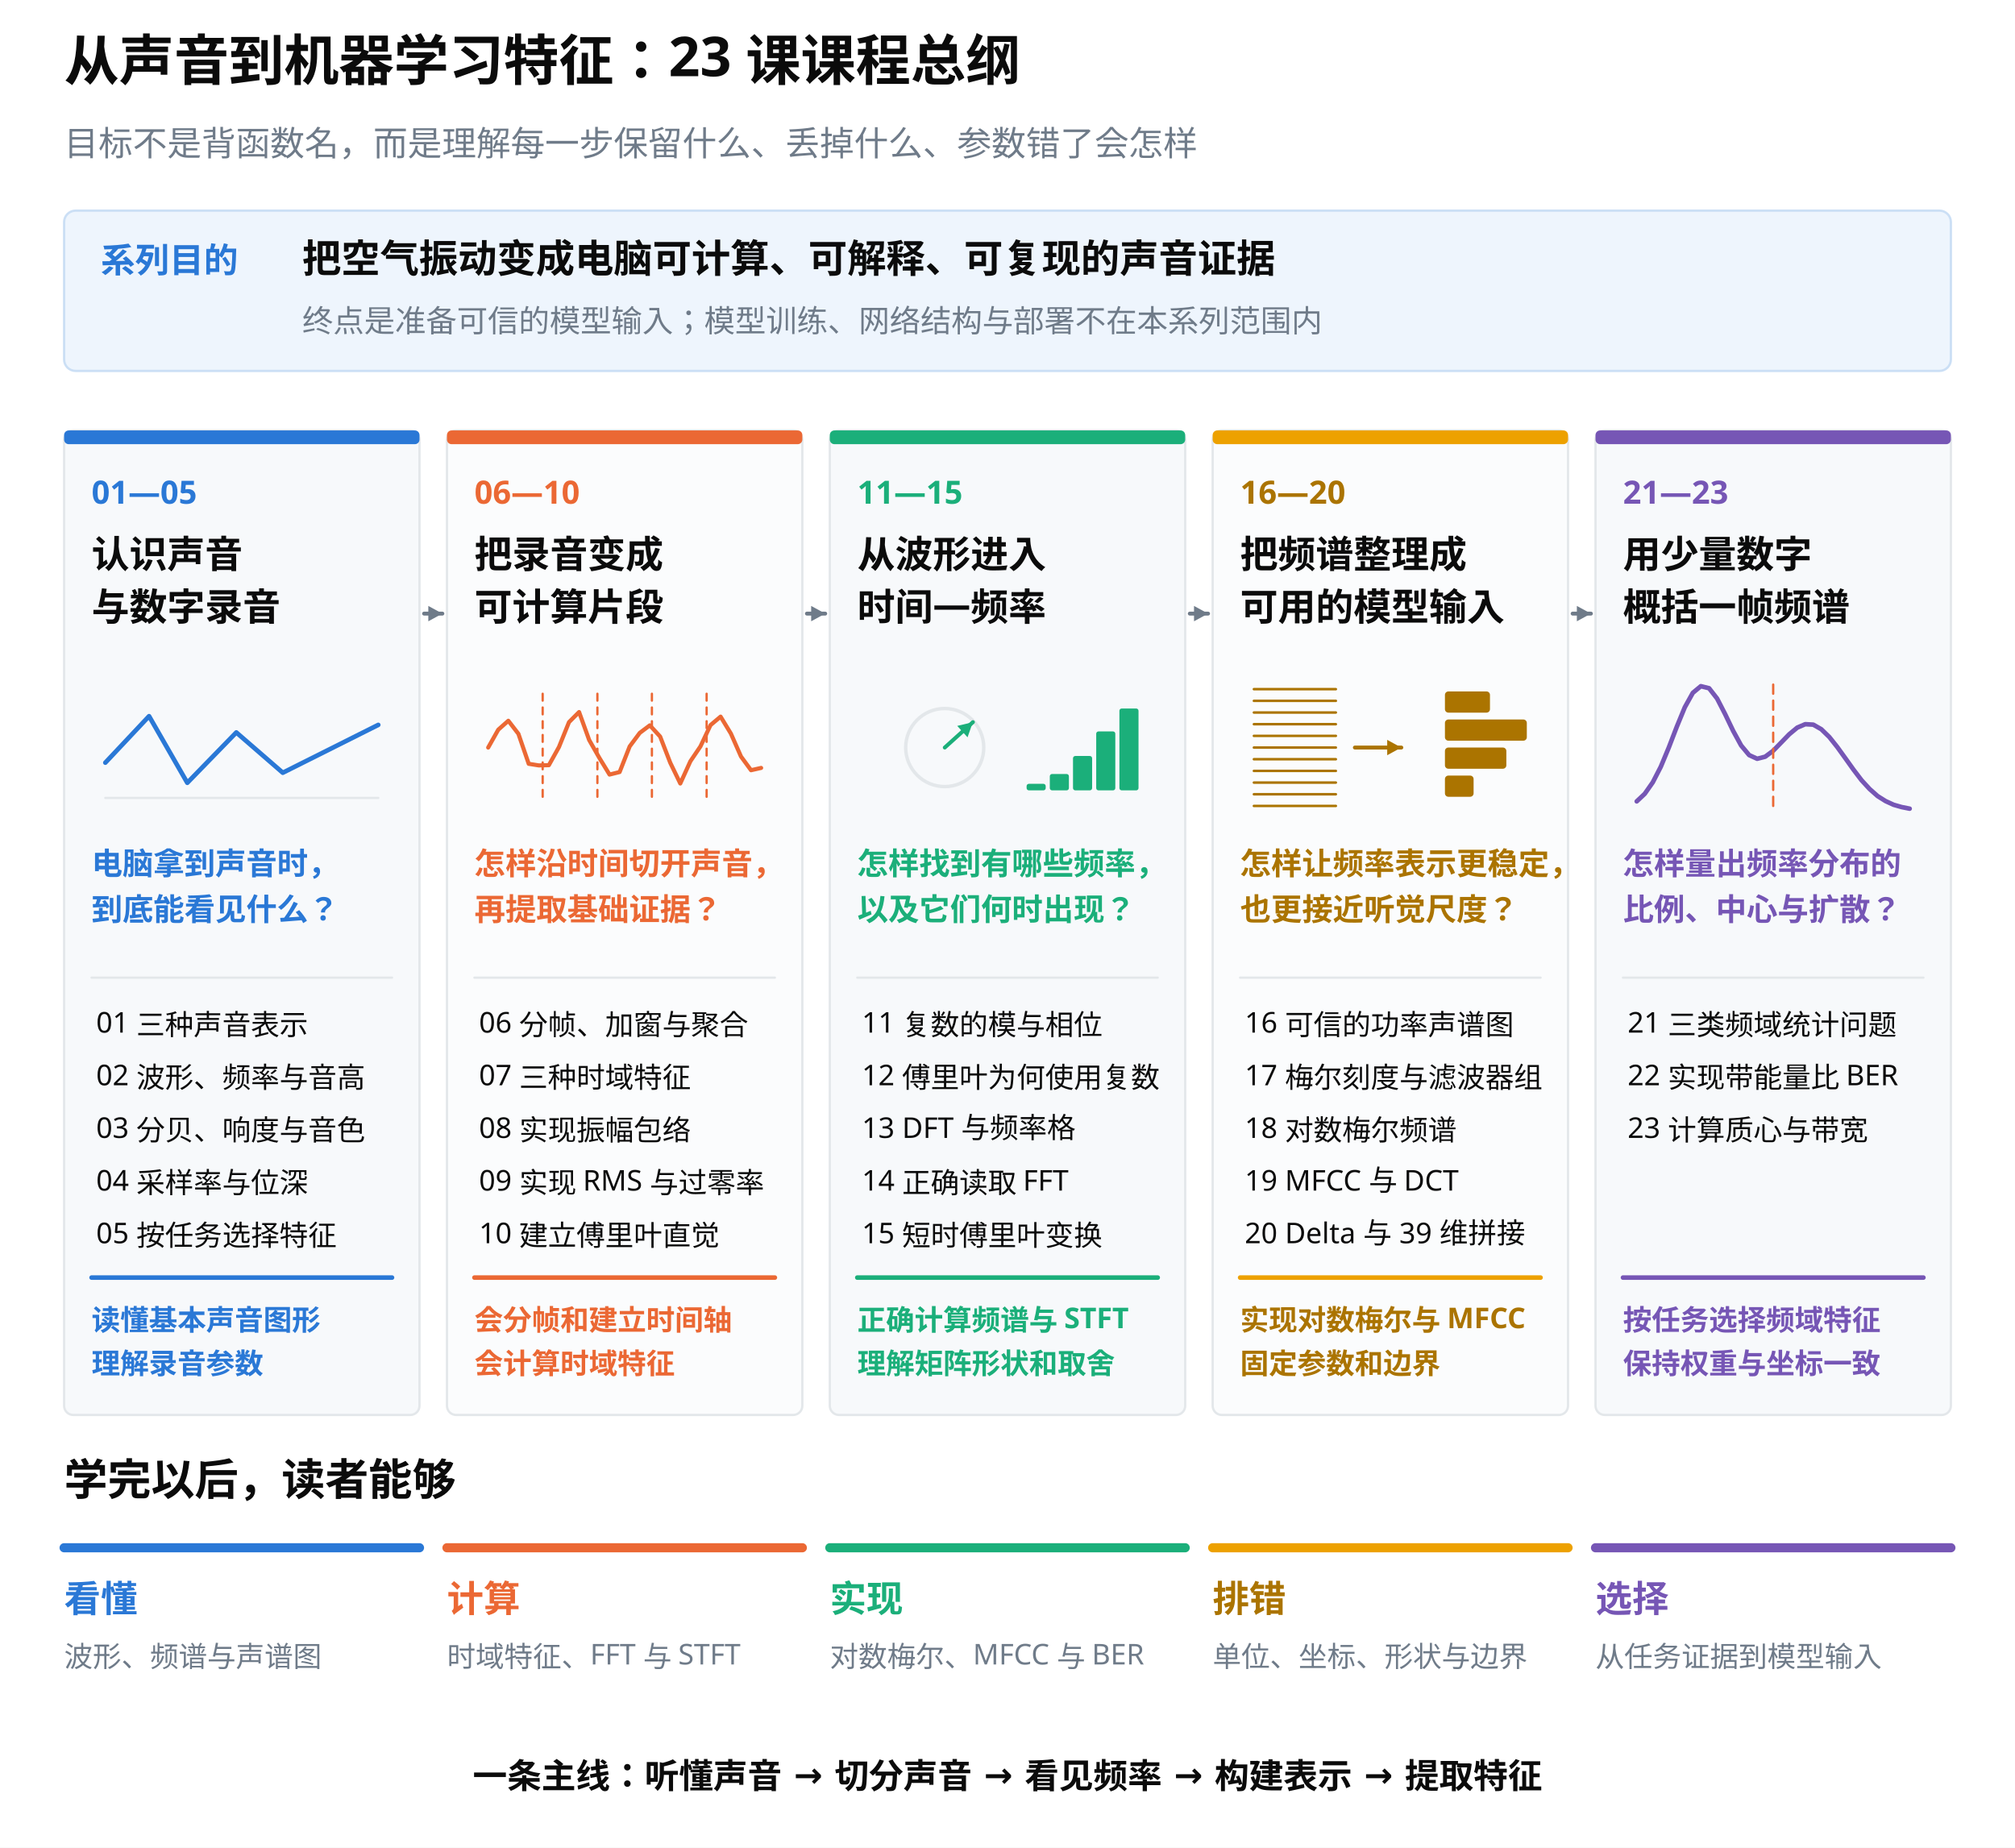
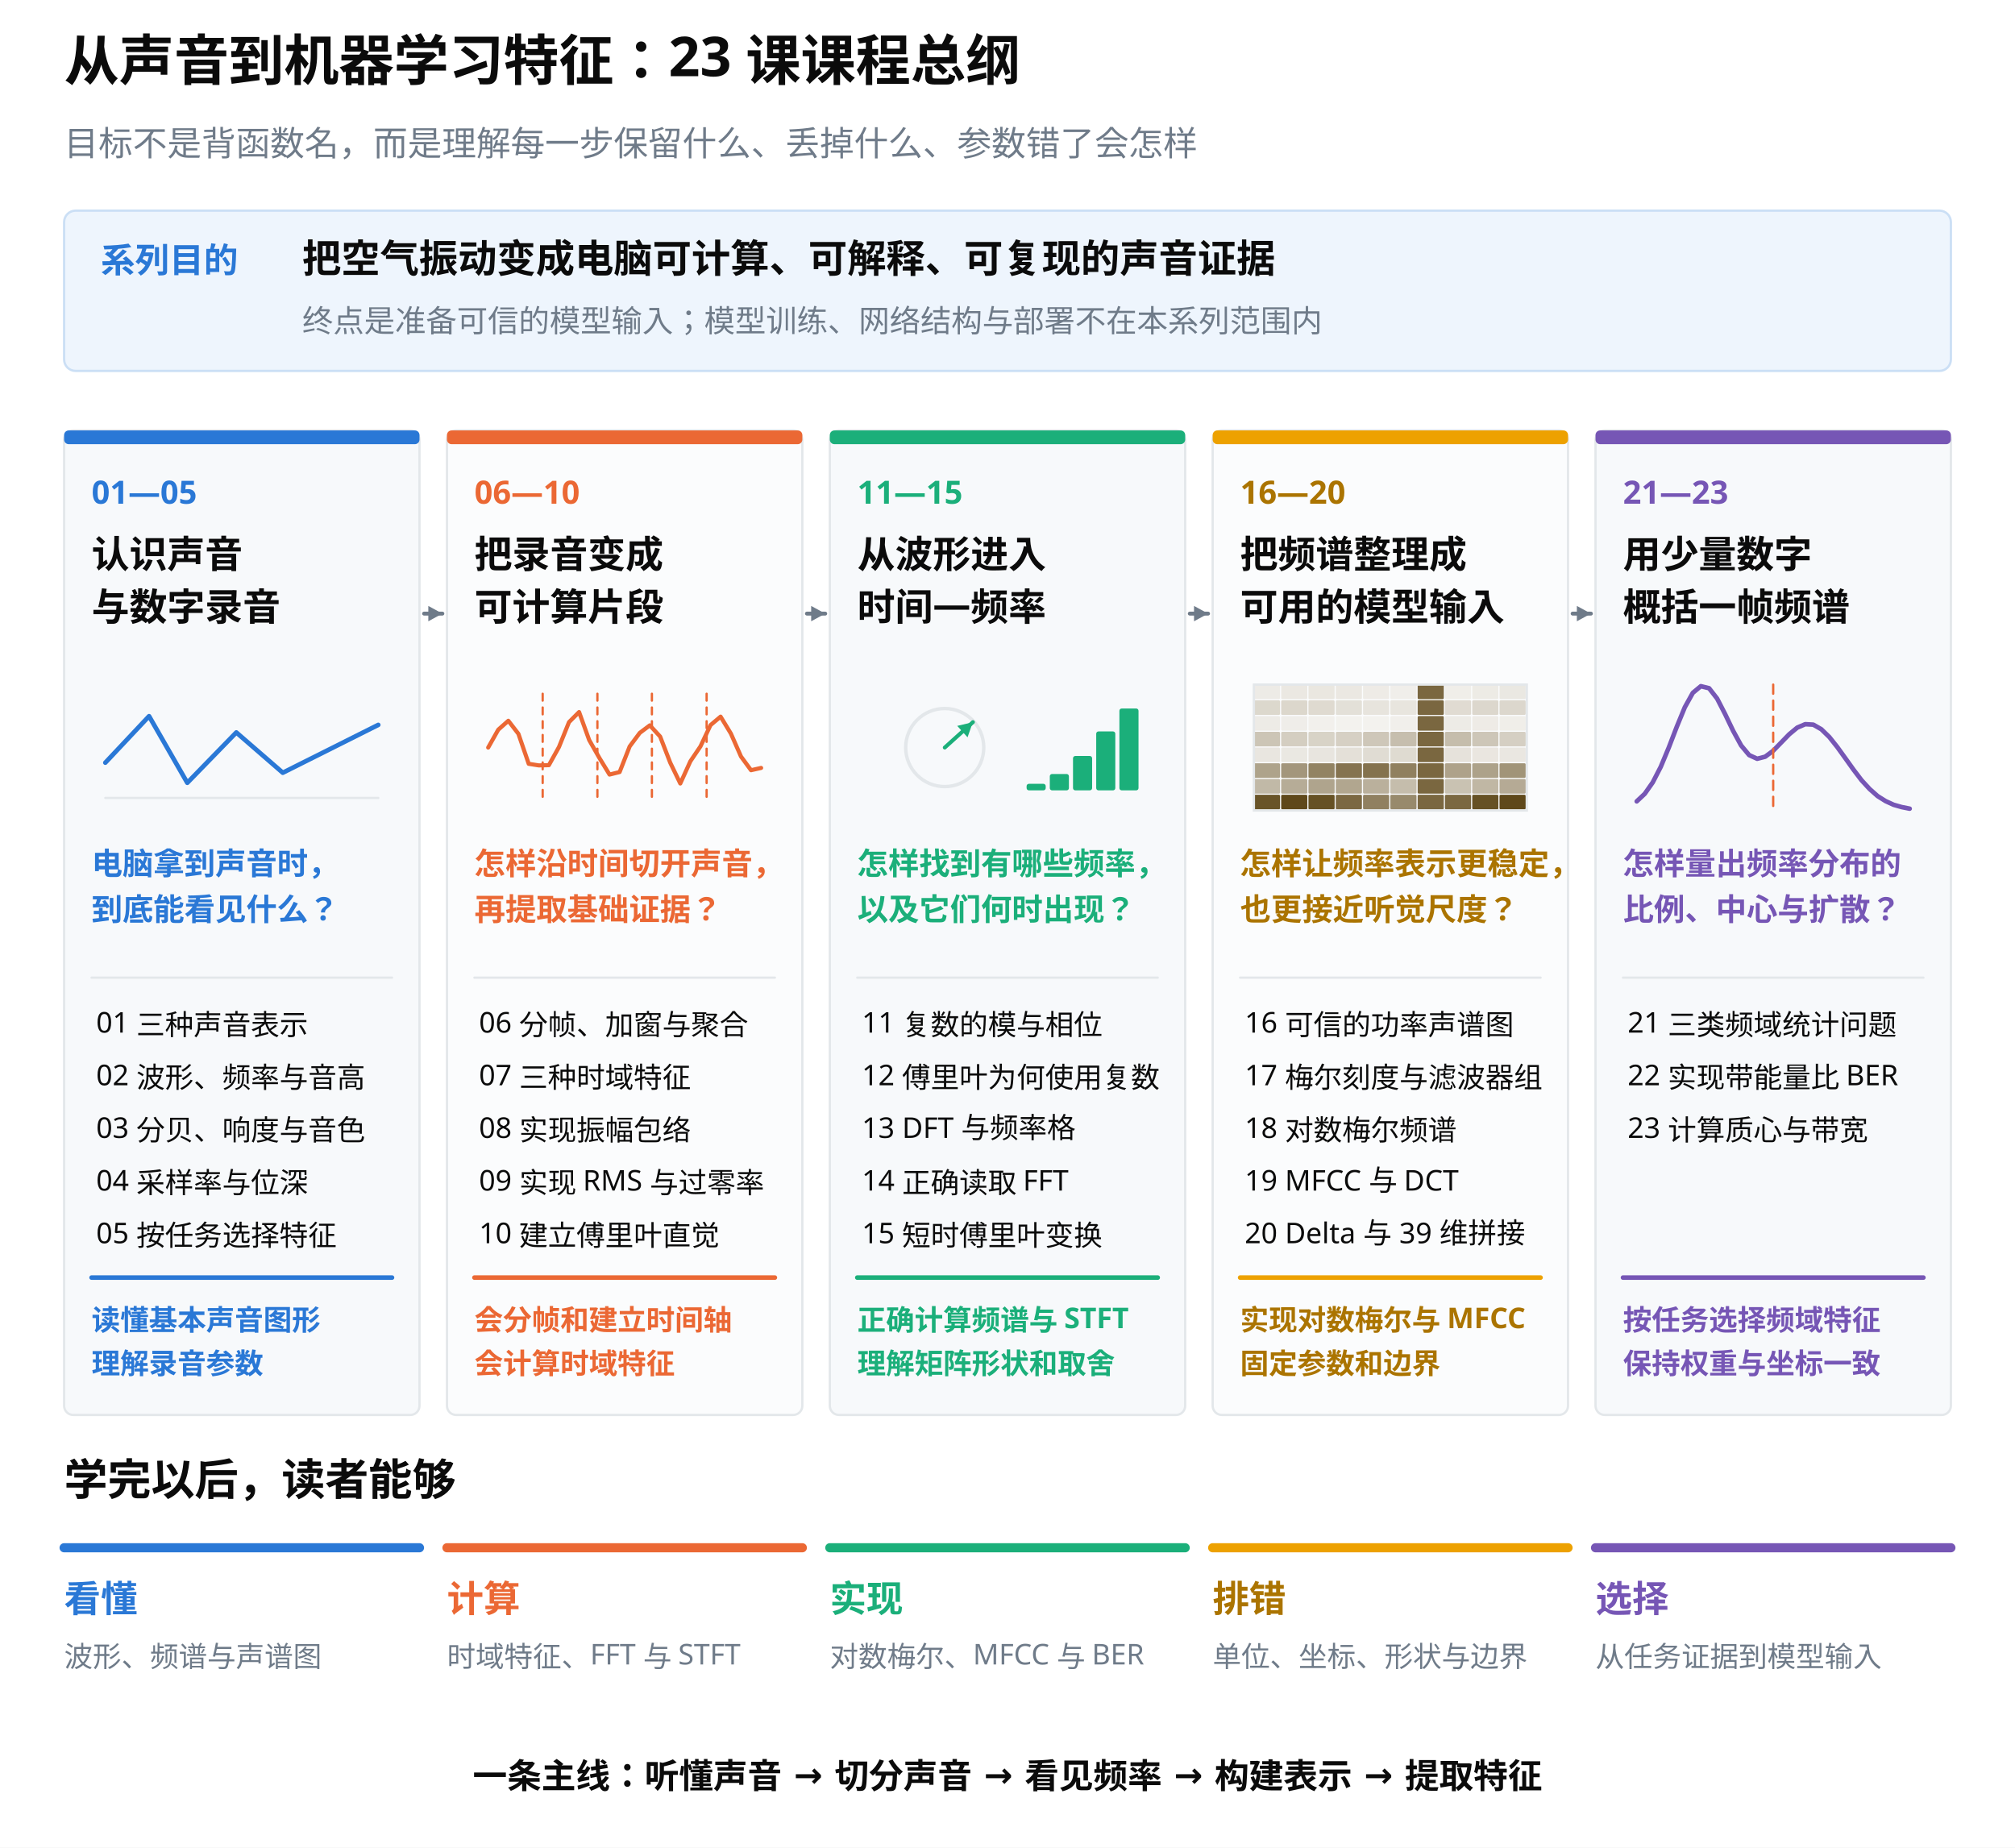
<svg xmlns="http://www.w3.org/2000/svg" viewBox="0 0 880 807" width="880" height="807" font-family="Microsoft YaHei, PingFang SC, Noto Sans SC, Hiragino Sans GB, sans-serif" fill="#0b0b0b" role="img" aria-label="从声音到机器学习特征的二十三课桌面课程总纲">
  <rect width="880" height="807" fill="#ffffff" />
  <text x="28" y="35" font-size="24" font-weight="700" fill="#0b0b0b" text-anchor="start">
    <tspan x="28" dy="0">从声音到机器学习特征：23 课课程总纲</tspan>
  </text>
  <text x="28" y="68" font-size="15" font-weight="400" fill="#6f7b89" text-anchor="start">目标不是背函数名，而是理解每一步保留什么、丢掉什么、参数错了会怎样</text>
  <rect x="28" y="92" width="824" height="70" rx="5" fill="#eef5fd" stroke="#cbdff5" stroke-width="1" />
  <text x="44" y="119" font-size="15" font-weight="700" fill="#2a78d6" text-anchor="start">系列目的</text>
  <text x="132" y="119" font-size="17" font-weight="700" fill="#0b0b0b" text-anchor="start">把空气振动变成电脑可计算、可解释、可复现的声音证据</text>
  <text x="132" y="145" font-size="13.5" font-weight="400" fill="#6f7b89" text-anchor="start">终点是准备可信的模型输入；模型训练、网络结构与部署不在本系列范围内</text>
  <rect x="28" y="188" width="155.2" height="430" rx="4" fill="#f7f9fb" stroke="#e3e7ea" stroke-width="1" />
  <rect x="28" y="188" width="155.2" height="6" rx="2" fill="#2a78d6" stroke="none" stroke-width="1" />
  <text x="40" y="220" font-size="14" font-weight="700" fill="#2a78d6" text-anchor="start">01—05</text>
  <text x="40" y="248" font-size="16.5" font-weight="700" fill="#0b0b0b" text-anchor="start">
    <tspan x="40" dy="0">认识声音</tspan>
    <tspan x="40" dy="23">与数字录音</tspan>
  </text>
  <polyline points="46.0,333.1 65.1,312.8 81.8,341.9 103.2,319.9 123.5,337.5 165.2,316.6" fill="none" stroke="#2a78d6" stroke-width="2" stroke-linejoin="round" stroke-linecap="round" />
  <line x1="46.0" y1="348.5" x2="165.2" y2="348.5" stroke="#e3e7ea" stroke-width="1" stroke-linecap="round" />
  <text x="40" y="382" font-size="13.5" font-weight="700" fill="#2a78d6" text-anchor="start">
    <tspan x="40" dy="0">电脑拿到声音时，</tspan>
    <tspan x="40" dy="20">到底能看见什么？</tspan>
  </text>
  <line x1="40.0" y1="427.0" x2="171.2" y2="427.0" stroke="#e3e7ea" stroke-width="1" stroke-linecap="round" />
  <text x="42" y="451" font-size="12.5" font-weight="400" fill="#0b0b0b" text-anchor="start">01  三种声音表示</text>
  <text x="42" y="474" font-size="12.5" font-weight="400" fill="#0b0b0b" text-anchor="start">02  波形、频率与音高</text>
  <text x="42" y="497" font-size="12.5" font-weight="400" fill="#0b0b0b" text-anchor="start">03  分贝、响度与音色</text>
  <text x="42" y="520" font-size="12.5" font-weight="400" fill="#0b0b0b" text-anchor="start">04  采样率与位深</text>
  <text x="42" y="543" font-size="12.5" font-weight="400" fill="#0b0b0b" text-anchor="start">05  按任务选择特征</text>
  <line x1="40.0" y1="558.0" x2="171.2" y2="558.0" stroke="#2a78d6" stroke-width="2" stroke-linecap="round" />
  <text x="40" y="581" font-size="12.5" font-weight="700" fill="#2a78d6" text-anchor="start">
    <tspan x="40" dy="0">读懂基本声音图形</tspan>
    <tspan x="40" dy="19">理解录音参数</tspan>
  </text>
  <line x1="185.2" y1="268.0" x2="193.2" y2="268.0" stroke="#6f7b89" stroke-width="1.7" stroke-linecap="round" />
  <polygon points="193.2,268 187.057,271.356 187.057,264.644" fill="#6f7b89" />
  <rect x="195.2" y="188" width="155.2" height="430" rx="4" fill="#fbfcfd" stroke="#e3e7ea" stroke-width="1" />
  <rect x="195.2" y="188" width="155.2" height="6" rx="2" fill="#eb6834" stroke="none" stroke-width="1" />
  <text x="207.2" y="220" font-size="14" font-weight="700" fill="#eb6834" text-anchor="start">06—10</text>
  <text x="207.2" y="248" font-size="16.5" font-weight="700" fill="#0b0b0b" text-anchor="start">
    <tspan x="207.2" dy="0">把录音变成</tspan>
    <tspan x="207.2" dy="23">可计算片段</tspan>
  </text>
  <polyline points="213.2,326.5 217.6,318.7 222.0,314.8 226.4,320.5 230.9,333.6 235.3,334.3 239.7,334.2 244.1,326.3 248.5,315.4 252.9,311.0 257.3,323.2 261.8,331.1 266.2,338.3 270.6,337.2 275.0,326.0 279.4,320.1 283.8,316.8 288.3,321.7 292.7,333.1 297.1,342.2 301.5,332.5 305.9,326.0 310.3,316.7 314.7,313.0 319.2,320.4 323.6,330.4 328.0,336.4 332.4,335.4" fill="none" stroke="#eb6834" stroke-width="1.8" stroke-linejoin="round" stroke-linecap="round" />
  <line x1="237.0" y1="303.0" x2="237.0" y2="350.0" stroke="#eb6834" stroke-width="1" stroke-dasharray="3 3" stroke-linecap="round" />
  <line x1="260.9" y1="303.0" x2="260.9" y2="350.0" stroke="#eb6834" stroke-width="1" stroke-dasharray="3 3" stroke-linecap="round" />
  <line x1="284.7" y1="303.0" x2="284.7" y2="350.0" stroke="#eb6834" stroke-width="1" stroke-dasharray="3 3" stroke-linecap="round" />
  <line x1="308.6" y1="303.0" x2="308.6" y2="350.0" stroke="#eb6834" stroke-width="1" stroke-dasharray="3 3" stroke-linecap="round" />
  <text x="207.2" y="382" font-size="13.5" font-weight="700" fill="#eb6834" text-anchor="start">
    <tspan x="207.2" dy="0">怎样沿时间切开声音，</tspan>
    <tspan x="207.2" dy="20">再提取基础证据？</tspan>
  </text>
  <line x1="207.2" y1="427.0" x2="338.4" y2="427.0" stroke="#e3e7ea" stroke-width="1" stroke-linecap="round" />
  <text x="209.2" y="451" font-size="12.5" font-weight="400" fill="#0b0b0b" text-anchor="start">06  分帧、加窗与聚合</text>
  <text x="209.2" y="474" font-size="12.5" font-weight="400" fill="#0b0b0b" text-anchor="start">07  三种时域特征</text>
  <text x="209.2" y="497" font-size="12.5" font-weight="400" fill="#0b0b0b" text-anchor="start">08  实现振幅包络</text>
  <text x="209.2" y="520" font-size="12.5" font-weight="400" fill="#0b0b0b" text-anchor="start">09  实现 RMS 与过零率</text>
  <text x="209.2" y="543" font-size="12.5" font-weight="400" fill="#0b0b0b" text-anchor="start">10  建立傅里叶直觉</text>
  <line x1="207.2" y1="558.0" x2="338.4" y2="558.0" stroke="#eb6834" stroke-width="2" stroke-linecap="round" />
  <text x="207.2" y="581" font-size="12.5" font-weight="700" fill="#eb6834" text-anchor="start">
    <tspan x="207.2" dy="0">会分帧和建立时间轴</tspan>
    <tspan x="207.2" dy="19">会计算时域特征</tspan>
  </text>
  <line x1="352.4" y1="268.0" x2="360.4" y2="268.0" stroke="#6f7b89" stroke-width="1.7" stroke-linecap="round" />
  <polygon points="360.4,268 354.257,271.356 354.257,264.644" fill="#6f7b89" />
  <rect x="362.4" y="188" width="155.2" height="430" rx="4" fill="#f7f9fb" stroke="#e3e7ea" stroke-width="1" />
  <rect x="362.4" y="188" width="155.2" height="6" rx="2" fill="#1baf7a" stroke="none" stroke-width="1" />
  <text x="374.4" y="220" font-size="14" font-weight="700" fill="#1baf7a" text-anchor="start">11—15</text>
  <text x="374.4" y="248" font-size="16.5" font-weight="700" fill="#0b0b0b" text-anchor="start">
    <tspan x="374.4" dy="0">从波形进入</tspan>
    <tspan x="374.4" dy="23">时间—频率</tspan>
  </text>
  <circle cx="412.584" cy="326.5" r="17.05" fill="none" stroke="#e3e7ea" stroke-width="1.5" />
  <line x1="412.6" y1="326.5" x2="424.9" y2="315.4" stroke="#1baf7a" stroke-width="1.7" stroke-linecap="round" />
  <polygon points="424.86,315.418 422.549,322.025 418.051,317.043" fill="#1baf7a" />
  <rect x="448.344" y="342.34" width="8.344" height="2.86" rx="1" fill="#1baf7a" stroke="none" stroke-width="1" />
  <rect x="458.476" y="338.05" width="8.344" height="7.15" rx="1" fill="#1baf7a" stroke="none" stroke-width="1" />
  <rect x="468.608" y="330.185" width="8.344" height="15.015" rx="1" fill="#1baf7a" stroke="none" stroke-width="1" />
  <rect x="478.74" y="319.46" width="8.344" height="25.74" rx="1" fill="#1baf7a" stroke="none" stroke-width="1" />
  <rect x="488.872" y="309.45" width="8.344" height="35.75" rx="1" fill="#1baf7a" stroke="none" stroke-width="1" />
  <text x="374.4" y="382" font-size="13.5" font-weight="700" fill="#1baf7a" text-anchor="start">
    <tspan x="374.4" dy="0">怎样找到有哪些频率，</tspan>
    <tspan x="374.4" dy="20">以及它们何时出现？</tspan>
  </text>
  <line x1="374.4" y1="427.0" x2="505.6" y2="427.0" stroke="#e3e7ea" stroke-width="1" stroke-linecap="round" />
  <text x="376.4" y="451" font-size="12.5" font-weight="400" fill="#0b0b0b" text-anchor="start">11  复数的模与相位</text>
  <text x="376.4" y="474" font-size="12.5" font-weight="400" fill="#0b0b0b" text-anchor="start">12  傅里叶为何使用复数</text>
  <text x="376.4" y="497" font-size="12.5" font-weight="400" fill="#0b0b0b" text-anchor="start">13  DFT 与频率格</text>
  <text x="376.4" y="520" font-size="12.5" font-weight="400" fill="#0b0b0b" text-anchor="start">14  正确读取 FFT</text>
  <text x="376.4" y="543" font-size="12.5" font-weight="400" fill="#0b0b0b" text-anchor="start">15  短时傅里叶变换</text>
  <line x1="374.4" y1="558.0" x2="505.6" y2="558.0" stroke="#1baf7a" stroke-width="2" stroke-linecap="round" />
  <text x="374.4" y="581" font-size="12.5" font-weight="700" fill="#1baf7a" text-anchor="start">
    <tspan x="374.4" dy="0">正确计算频谱与 STFT</tspan>
    <tspan x="374.4" dy="19">理解矩阵形状和取舍</tspan>
  </text>
  <line x1="519.6" y1="268.0" x2="527.6" y2="268.0" stroke="#6f7b89" stroke-width="1.7" stroke-linecap="round" />
  <polygon points="527.6,268 521.457,271.356 521.457,264.644" fill="#6f7b89" />
  <rect x="529.6" y="188" width="155.2" height="430" rx="4" fill="#fbfcfd" stroke="#e3e7ea" stroke-width="1" />
  <rect x="529.6" y="188" width="155.2" height="6" rx="2" fill="#eda100" stroke="none" stroke-width="1" />
  <text x="541.6" y="220" font-size="14" font-weight="700" fill="#ab7400" text-anchor="start">16—20</text>
  <text x="541.6" y="248" font-size="16.5" font-weight="700" fill="#0b0b0b" text-anchor="start">
    <tspan x="541.6" dy="0">把频谱整理成</tspan>
    <tspan x="541.6" dy="23">可用的模型输入</tspan>
  </text>
-   <line x1="547.6" y1="301.0" x2="583.4" y2="301.0" stroke="#ab7400" stroke-width="1.1" stroke-linecap="round" />
-   <line x1="547.6" y1="306.1" x2="583.4" y2="306.1" stroke="#ab7400" stroke-width="1.1" stroke-linecap="round" />
-   <line x1="547.6" y1="311.2" x2="583.4" y2="311.2" stroke="#ab7400" stroke-width="1.1" stroke-linecap="round" />
-   <line x1="547.6" y1="316.3" x2="583.4" y2="316.3" stroke="#ab7400" stroke-width="1.1" stroke-linecap="round" />
-   <line x1="547.6" y1="321.4" x2="583.4" y2="321.4" stroke="#ab7400" stroke-width="1.1" stroke-linecap="round" />
-   <line x1="547.6" y1="326.5" x2="583.4" y2="326.5" stroke="#ab7400" stroke-width="1.1" stroke-linecap="round" />
-   <line x1="547.6" y1="331.6" x2="583.4" y2="331.6" stroke="#ab7400" stroke-width="1.1" stroke-linecap="round" />
-   <line x1="547.6" y1="336.7" x2="583.4" y2="336.7" stroke="#ab7400" stroke-width="1.1" stroke-linecap="round" />
-   <line x1="547.6" y1="341.8" x2="583.4" y2="341.8" stroke="#ab7400" stroke-width="1.1" stroke-linecap="round" />
-   <line x1="547.6" y1="346.9" x2="583.4" y2="346.9" stroke="#ab7400" stroke-width="1.1" stroke-linecap="round" />
-   <line x1="547.6" y1="352.0" x2="583.4" y2="352.0" stroke="#ab7400" stroke-width="1.1" stroke-linecap="round" />
-   <line x1="591.7" y1="326.5" x2="612.0" y2="326.5" stroke="#ab7400" stroke-width="1.7" stroke-linecap="round" />
-   <polygon points="611.968,326.5 605.825,329.856 605.825,323.144" fill="#ab7400" />
-   <rect x="631.04" y="302" width="19.668" height="9.25" rx="1.5" fill="#ab7400" stroke="none" stroke-width="1" />
-   <rect x="631.04" y="314.25" width="35.76" height="9.25" rx="1.5" fill="#ab7400" stroke="none" stroke-width="1" />
-   <rect x="631.04" y="326.5" width="26.82" height="9.25" rx="1.5" fill="#ab7400" stroke="none" stroke-width="1" />
-   <rect x="631.04" y="338.75" width="12.516" height="9.25" rx="1.5" fill="#ab7400" stroke="none" stroke-width="1" />
+   <rect x="547.6" y="299" width="11.42" height="6.375" rx="0.5" fill="#edebe6" stroke="none" stroke-width="1" />
+   <rect x="559.52" y="299" width="11.42" height="6.375" rx="0.5" fill="#ebe8e2" stroke="none" stroke-width="1" />
+   <rect x="571.44" y="299" width="11.42" height="6.375" rx="0.5" fill="#eae7e0" stroke="none" stroke-width="1" />
+   <rect x="583.36" y="299" width="11.42" height="6.375" rx="0.5" fill="#ebe8e2" stroke="none" stroke-width="1" />
+   <rect x="595.28" y="299" width="11.42" height="6.375" rx="0.5" fill="#eeebe6" stroke="none" stroke-width="1" />
+   <rect x="607.2" y="299" width="11.42" height="6.375" rx="0.5" fill="#f0eeea" stroke="none" stroke-width="1" />
+   <rect x="619.12" y="299" width="11.42" height="6.375" rx="0.5" fill="#7a6740" stroke="none" stroke-width="1" />
+   <rect x="631.04" y="299" width="11.42" height="6.375" rx="0.5" fill="#f0eee9" stroke="none" stroke-width="1" />
+   <rect x="642.96" y="299" width="11.42" height="6.375" rx="0.5" fill="#edebe5" stroke="none" stroke-width="1" />
+   <rect x="654.88" y="299" width="11.42" height="6.375" rx="0.5" fill="#eae8e2" stroke="none" stroke-width="1" />
+   <rect x="547.6" y="305.875" width="11.42" height="6.375" rx="0.5" fill="#dcd8cd" stroke="none" stroke-width="1" />
+   <rect x="559.52" y="305.875" width="11.42" height="6.375" rx="0.5" fill="#dcd7cc" stroke="none" stroke-width="1" />
+   <rect x="571.44" y="305.875" width="11.42" height="6.375" rx="0.5" fill="#dfdad0" stroke="none" stroke-width="1" />
+   <rect x="583.36" y="305.875" width="11.42" height="6.375" rx="0.5" fill="#e3e0d8" stroke="none" stroke-width="1" />
+   <rect x="595.28" y="305.875" width="11.42" height="6.375" rx="0.5" fill="#e7e4dd" stroke="none" stroke-width="1" />
+   <rect x="607.2" y="305.875" width="11.42" height="6.375" rx="0.5" fill="#e8e5de" stroke="none" stroke-width="1" />
+   <rect x="619.12" y="305.875" width="11.42" height="6.375" rx="0.5" fill="#7a6740" stroke="none" stroke-width="1" />
+   <rect x="631.04" y="305.875" width="11.42" height="6.375" rx="0.5" fill="#e0dbd2" stroke="none" stroke-width="1" />
+   <rect x="642.96" y="305.875" width="11.42" height="6.375" rx="0.5" fill="#dcd7cd" stroke="none" stroke-width="1" />
+   <rect x="654.88" y="305.875" width="11.42" height="6.375" rx="0.5" fill="#dcd7cd" stroke="none" stroke-width="1" />
+   <rect x="547.6" y="312.75" width="11.42" height="6.375" rx="0.5" fill="#edebe6" stroke="none" stroke-width="1" />
+   <rect x="559.52" y="312.75" width="11.42" height="6.375" rx="0.5" fill="#efede9" stroke="none" stroke-width="1" />
+   <rect x="571.44" y="312.75" width="11.42" height="6.375" rx="0.5" fill="#f2f0ec" stroke="none" stroke-width="1" />
+   <rect x="583.36" y="312.75" width="11.42" height="6.375" rx="0.5" fill="#f3f2ee" stroke="none" stroke-width="1" />
+   <rect x="595.28" y="312.75" width="11.42" height="6.375" rx="0.5" fill="#f3f2ee" stroke="none" stroke-width="1" />
+   <rect x="607.2" y="312.75" width="11.42" height="6.375" rx="0.5" fill="#f1efeb" stroke="none" stroke-width="1" />
+   <rect x="619.12" y="312.75" width="11.42" height="6.375" rx="0.5" fill="#7a6740" stroke="none" stroke-width="1" />
+   <rect x="631.04" y="312.75" width="11.42" height="6.375" rx="0.5" fill="#edebe6" stroke="none" stroke-width="1" />
+   <rect x="642.96" y="312.75" width="11.42" height="6.375" rx="0.5" fill="#eeebe6" stroke="none" stroke-width="1" />
+   <rect x="654.88" y="312.75" width="11.42" height="6.375" rx="0.5" fill="#f0eee9" stroke="none" stroke-width="1" />
+   <rect x="547.6" y="319.625" width="11.42" height="6.375" rx="0.5" fill="#ccc5b6" stroke="none" stroke-width="1" />
+   <rect x="559.52" y="319.625" width="11.42" height="6.375" rx="0.5" fill="#d4cec1" stroke="none" stroke-width="1" />
+   <rect x="571.44" y="319.625" width="11.42" height="6.375" rx="0.5" fill="#d8d3c7" stroke="none" stroke-width="1" />
+   <rect x="583.36" y="319.625" width="11.42" height="6.375" rx="0.5" fill="#d6d0c4" stroke="none" stroke-width="1" />
+   <rect x="595.28" y="319.625" width="11.42" height="6.375" rx="0.5" fill="#cec7b9" stroke="none" stroke-width="1" />
+   <rect x="607.2" y="319.625" width="11.42" height="6.375" rx="0.5" fill="#c6beae" stroke="none" stroke-width="1" />
+   <rect x="619.12" y="319.625" width="11.42" height="6.375" rx="0.5" fill="#7a6740" stroke="none" stroke-width="1" />
+   <rect x="631.04" y="319.625" width="11.42" height="6.375" rx="0.5" fill="#c5bdac" stroke="none" stroke-width="1" />
+   <rect x="642.96" y="319.625" width="11.42" height="6.375" rx="0.5" fill="#cdc6b8" stroke="none" stroke-width="1" />
+   <rect x="654.88" y="319.625" width="11.42" height="6.375" rx="0.5" fill="#d5cfc3" stroke="none" stroke-width="1" />
+   <rect x="547.6" y="326.5" width="11.42" height="6.375" rx="0.5" fill="#e9e6e0" stroke="none" stroke-width="1" />
+   <rect x="559.52" y="326.5" width="11.42" height="6.375" rx="0.5" fill="#eae8e2" stroke="none" stroke-width="1" />
+   <rect x="571.44" y="326.5" width="11.42" height="6.375" rx="0.5" fill="#e8e5df" stroke="none" stroke-width="1" />
+   <rect x="583.36" y="326.5" width="11.42" height="6.375" rx="0.5" fill="#e4e0d8" stroke="none" stroke-width="1" />
+   <rect x="595.28" y="326.5" width="11.42" height="6.375" rx="0.5" fill="#e0dcd3" stroke="none" stroke-width="1" />
+   <rect x="607.2" y="326.5" width="11.42" height="6.375" rx="0.5" fill="#dfdbd1" stroke="none" stroke-width="1" />
+   <rect x="619.12" y="326.5" width="11.42" height="6.375" rx="0.5" fill="#7a6740" stroke="none" stroke-width="1" />
+   <rect x="631.04" y="326.5" width="11.42" height="6.375" rx="0.5" fill="#e6e2db" stroke="none" stroke-width="1" />
+   <rect x="642.96" y="326.5" width="11.42" height="6.375" rx="0.5" fill="#eae6e0" stroke="none" stroke-width="1" />
+   <rect x="654.88" y="326.5" width="11.42" height="6.375" rx="0.5" fill="#eae7e1" stroke="none" stroke-width="1" />
+   <rect x="547.6" y="333.375" width="11.42" height="6.375" rx="0.5" fill="#aea38b" stroke="none" stroke-width="1" />
+   <rect x="559.52" y="333.375" width="11.42" height="6.375" rx="0.5" fill="#a3967c" stroke="none" stroke-width="1" />
+   <rect x="571.44" y="333.375" width="11.42" height="6.375" rx="0.5" fill="#928363" stroke="none" stroke-width="1" />
+   <rect x="583.36" y="333.375" width="11.42" height="6.375" rx="0.5" fill="#857350" stroke="none" stroke-width="1" />
+   <rect x="595.28" y="333.375" width="11.42" height="6.375" rx="0.5" fill="#84724e" stroke="none" stroke-width="1" />
+   <rect x="607.2" y="333.375" width="11.42" height="6.375" rx="0.5" fill="#90805f" stroke="none" stroke-width="1" />
+   <rect x="619.12" y="333.375" width="11.42" height="6.375" rx="0.5" fill="#7a6740" stroke="none" stroke-width="1" />
+   <rect x="631.04" y="333.375" width="11.42" height="6.375" rx="0.5" fill="#aea28a" stroke="none" stroke-width="1" />
+   <rect x="642.96" y="333.375" width="11.42" height="6.375" rx="0.5" fill="#ada28a" stroke="none" stroke-width="1" />
+   <rect x="654.88" y="333.375" width="11.42" height="6.375" rx="0.5" fill="#a19478" stroke="none" stroke-width="1" />
+   <rect x="547.6" y="340.25" width="11.42" height="6.375" rx="0.5" fill="#c1b9a7" stroke="none" stroke-width="1" />
+   <rect x="559.52" y="340.25" width="11.42" height="6.375" rx="0.5" fill="#b6ac97" stroke="none" stroke-width="1" />
+   <rect x="571.44" y="340.25" width="11.42" height="6.375" rx="0.5" fill="#afa48d" stroke="none" stroke-width="1" />
+   <rect x="583.36" y="340.25" width="11.42" height="6.375" rx="0.5" fill="#b1a68f" stroke="none" stroke-width="1" />
+   <rect x="595.28" y="340.25" width="11.42" height="6.375" rx="0.5" fill="#bab09c" stroke="none" stroke-width="1" />
+   <rect x="607.2" y="340.25" width="11.42" height="6.375" rx="0.5" fill="#c5bdac" stroke="none" stroke-width="1" />
+   <rect x="619.12" y="340.25" width="11.42" height="6.375" rx="0.5" fill="#7a6740" stroke="none" stroke-width="1" />
+   <rect x="631.04" y="340.25" width="11.42" height="6.375" rx="0.5" fill="#c9c2b2" stroke="none" stroke-width="1" />
+   <rect x="642.96" y="340.25" width="11.42" height="6.375" rx="0.5" fill="#c0b7a4" stroke="none" stroke-width="1" />
+   <rect x="654.88" y="340.25" width="11.42" height="6.375" rx="0.5" fill="#b5aa95" stroke="none" stroke-width="1" />
+   <rect x="547.6" y="347.125" width="11.42" height="6.375" rx="0.5" fill="#695428" stroke="none" stroke-width="1" />
+   <rect x="559.52" y="347.125" width="11.42" height="6.375" rx="0.5" fill="#5f481a" stroke="none" stroke-width="1" />
+   <rect x="571.44" y="347.125" width="11.42" height="6.375" rx="0.5" fill="#665124" stroke="none" stroke-width="1" />
+   <rect x="583.36" y="347.125" width="11.42" height="6.375" rx="0.5" fill="#7b6842" stroke="none" stroke-width="1" />
+   <rect x="595.28" y="347.125" width="11.42" height="6.375" rx="0.5" fill="#908060" stroke="none" stroke-width="1" />
+   <rect x="607.2" y="347.125" width="11.42" height="6.375" rx="0.5" fill="#988a6c" stroke="none" stroke-width="1" />
+   <rect x="619.12" y="347.125" width="11.42" height="6.375" rx="0.5" fill="#7a6740" stroke="none" stroke-width="1" />
+   <rect x="631.04" y="347.125" width="11.42" height="6.375" rx="0.5" fill="#7b6841" stroke="none" stroke-width="1" />
+   <rect x="642.96" y="347.125" width="11.42" height="6.375" rx="0.5" fill="#665124" stroke="none" stroke-width="1" />
+   <rect x="654.88" y="347.125" width="11.42" height="6.375" rx="0.5" fill="#5f481a" stroke="none" stroke-width="1" />
+   <rect x="547.6" y="299" width="119.2" height="55" rx="0" fill="none" stroke="#e3e7ea" stroke-width="1" />
  <text x="541.6" y="382" font-size="13.5" font-weight="700" fill="#ab7400" text-anchor="start">
    <tspan x="541.6" dy="0">怎样让频率表示更稳定，</tspan>
    <tspan x="541.6" dy="20">也更接近听觉尺度？</tspan>
  </text>
  <line x1="541.6" y1="427.0" x2="672.8" y2="427.0" stroke="#e3e7ea" stroke-width="1" stroke-linecap="round" />
  <text x="543.6" y="451" font-size="12.5" font-weight="400" fill="#0b0b0b" text-anchor="start">16  可信的功率声谱图</text>
  <text x="543.6" y="474" font-size="12.5" font-weight="400" fill="#0b0b0b" text-anchor="start">17  梅尔刻度与滤波器组</text>
  <text x="543.6" y="497" font-size="12.5" font-weight="400" fill="#0b0b0b" text-anchor="start">18  对数梅尔频谱</text>
  <text x="543.6" y="520" font-size="12.5" font-weight="400" fill="#0b0b0b" text-anchor="start">19  MFCC 与 DCT</text>
  <text x="543.6" y="543" font-size="12.5" font-weight="400" fill="#0b0b0b" text-anchor="start">20  Delta 与 39 维拼接</text>
  <line x1="541.6" y1="558.0" x2="672.8" y2="558.0" stroke="#eda100" stroke-width="2" stroke-linecap="round" />
  <text x="541.6" y="581" font-size="12.5" font-weight="700" fill="#ab7400" text-anchor="start">
    <tspan x="541.6" dy="0">实现对数梅尔与 MFCC</tspan>
    <tspan x="541.6" dy="19">固定参数和边界</tspan>
  </text>
  <line x1="686.8" y1="268.0" x2="694.8" y2="268.0" stroke="#6f7b89" stroke-width="1.7" stroke-linecap="round" />
  <polygon points="694.8,268 688.657,271.356 688.657,264.644" fill="#6f7b89" />
  <rect x="696.8" y="188" width="155.2" height="430" rx="4" fill="#f7f9fb" stroke="#e3e7ea" stroke-width="1" />
  <rect x="696.8" y="188" width="155.2" height="6" rx="2" fill="#7656b5" stroke="none" stroke-width="1" />
  <text x="708.8" y="220" font-size="14" font-weight="700" fill="#7656b5" text-anchor="start">21—23</text>
  <text x="708.8" y="248" font-size="16.5" font-weight="700" fill="#0b0b0b" text-anchor="start">
    <tspan x="708.8" dy="0">用少量数字</tspan>
    <tspan x="708.8" dy="23">概括一帧频谱</tspan>
  </text>
  <polyline points="714.8,350.0 718.3,346.7 721.8,341.7 725.3,334.9 728.8,326.5 732.3,317.4 735.8,308.9 739.3,302.6 742.8,299.7 746.4,300.6 749.9,305.1 753.4,311.9 756.9,319.2 760.4,325.6 763.9,329.8 767.4,331.4 770.9,330.5 774.4,327.9 777.9,324.3 781.4,320.7 784.9,317.8 788.4,316.3 791.9,316.5 795.4,318.5 798.9,321.9 802.4,326.3 806.0,331.3 809.5,336.2 813.0,340.8 816.5,344.6 820.0,347.7 823.5,349.9 827.0,351.5 830.5,352.5 834.0,353.2" fill="none" stroke="#7656b5" stroke-width="2" stroke-linejoin="round" stroke-linecap="round" />
  <line x1="774.4" y1="299.0" x2="774.4" y2="354.0" stroke="#eb6834" stroke-width="1" stroke-dasharray="4 3" stroke-linecap="round" />
  <text x="708.8" y="382" font-size="13.5" font-weight="700" fill="#7656b5" text-anchor="start">
    <tspan x="708.8" dy="0">怎样量出频率分布的</tspan>
    <tspan x="708.8" dy="20">比例、中心与扩散？</tspan>
  </text>
  <line x1="708.8" y1="427.0" x2="840.0" y2="427.0" stroke="#e3e7ea" stroke-width="1" stroke-linecap="round" />
  <text x="710.8" y="451" font-size="12.5" font-weight="400" fill="#0b0b0b" text-anchor="start">21  三类频域统计问题</text>
  <text x="710.8" y="474" font-size="12.5" font-weight="400" fill="#0b0b0b" text-anchor="start">22  实现带能量比 BER</text>
  <text x="710.8" y="497" font-size="12.5" font-weight="400" fill="#0b0b0b" text-anchor="start">23  计算质心与带宽</text>
  <line x1="708.8" y1="558.0" x2="840.0" y2="558.0" stroke="#7656b5" stroke-width="2" stroke-linecap="round" />
  <text x="708.8" y="581" font-size="12.5" font-weight="700" fill="#7656b5" text-anchor="start">
    <tspan x="708.8" dy="0">按任务选择频域特征</tspan>
    <tspan x="708.8" dy="19">保持权重与坐标一致</tspan>
  </text>
  <text x="28" y="653" font-size="19" font-weight="700" fill="#0b0b0b" text-anchor="start">学完以后，读者能够</text>
  <line x1="28.0" y1="676.0" x2="183.2" y2="676.0" stroke="#2a78d6" stroke-width="4" stroke-linecap="round" />
  <text x="28" y="704" font-size="16" font-weight="700" fill="#2a78d6" text-anchor="start">看懂</text>
  <text x="28" y="728" font-size="12.5" font-weight="400" fill="#6f7b89" text-anchor="start">
    <tspan x="28" dy="0">波形、频谱与声谱图</tspan>
  </text>
  <line x1="195.2" y1="676.0" x2="350.4" y2="676.0" stroke="#eb6834" stroke-width="4" stroke-linecap="round" />
  <text x="195.2" y="704" font-size="16" font-weight="700" fill="#eb6834" text-anchor="start">计算</text>
  <text x="195.2" y="728" font-size="12.5" font-weight="400" fill="#6f7b89" text-anchor="start">
    <tspan x="195.2" dy="0">时域特征、FFT 与 STFT</tspan>
  </text>
  <line x1="362.4" y1="676.0" x2="517.6" y2="676.0" stroke="#1baf7a" stroke-width="4" stroke-linecap="round" />
  <text x="362.4" y="704" font-size="16" font-weight="700" fill="#1baf7a" text-anchor="start">实现</text>
  <text x="362.4" y="728" font-size="12.5" font-weight="400" fill="#6f7b89" text-anchor="start">
    <tspan x="362.4" dy="0">对数梅尔、MFCC 与 BER</tspan>
  </text>
  <line x1="529.6" y1="676.0" x2="684.8" y2="676.0" stroke="#eda100" stroke-width="4" stroke-linecap="round" />
  <text x="529.6" y="704" font-size="16" font-weight="700" fill="#ab7400" text-anchor="start">排错</text>
  <text x="529.6" y="728" font-size="12.5" font-weight="400" fill="#6f7b89" text-anchor="start">
    <tspan x="529.6" dy="0">单位、坐标、形状与边界</tspan>
  </text>
  <line x1="696.8" y1="676.0" x2="852.0" y2="676.0" stroke="#7656b5" stroke-width="4" stroke-linecap="round" />
  <text x="696.8" y="704" font-size="16" font-weight="700" fill="#7656b5" text-anchor="start">选择</text>
  <text x="696.8" y="728" font-size="12.5" font-weight="400" fill="#6f7b89" text-anchor="start">
    <tspan x="696.8" dy="0">从任务证据到模型输入</tspan>
  </text>
  <text x="440" y="781" font-size="15" font-weight="700" fill="#0b0b0b" text-anchor="middle">一条主线：听懂声音 → 切分声音 → 看见频率 → 构建表示 → 提取特征</text>
</svg>
